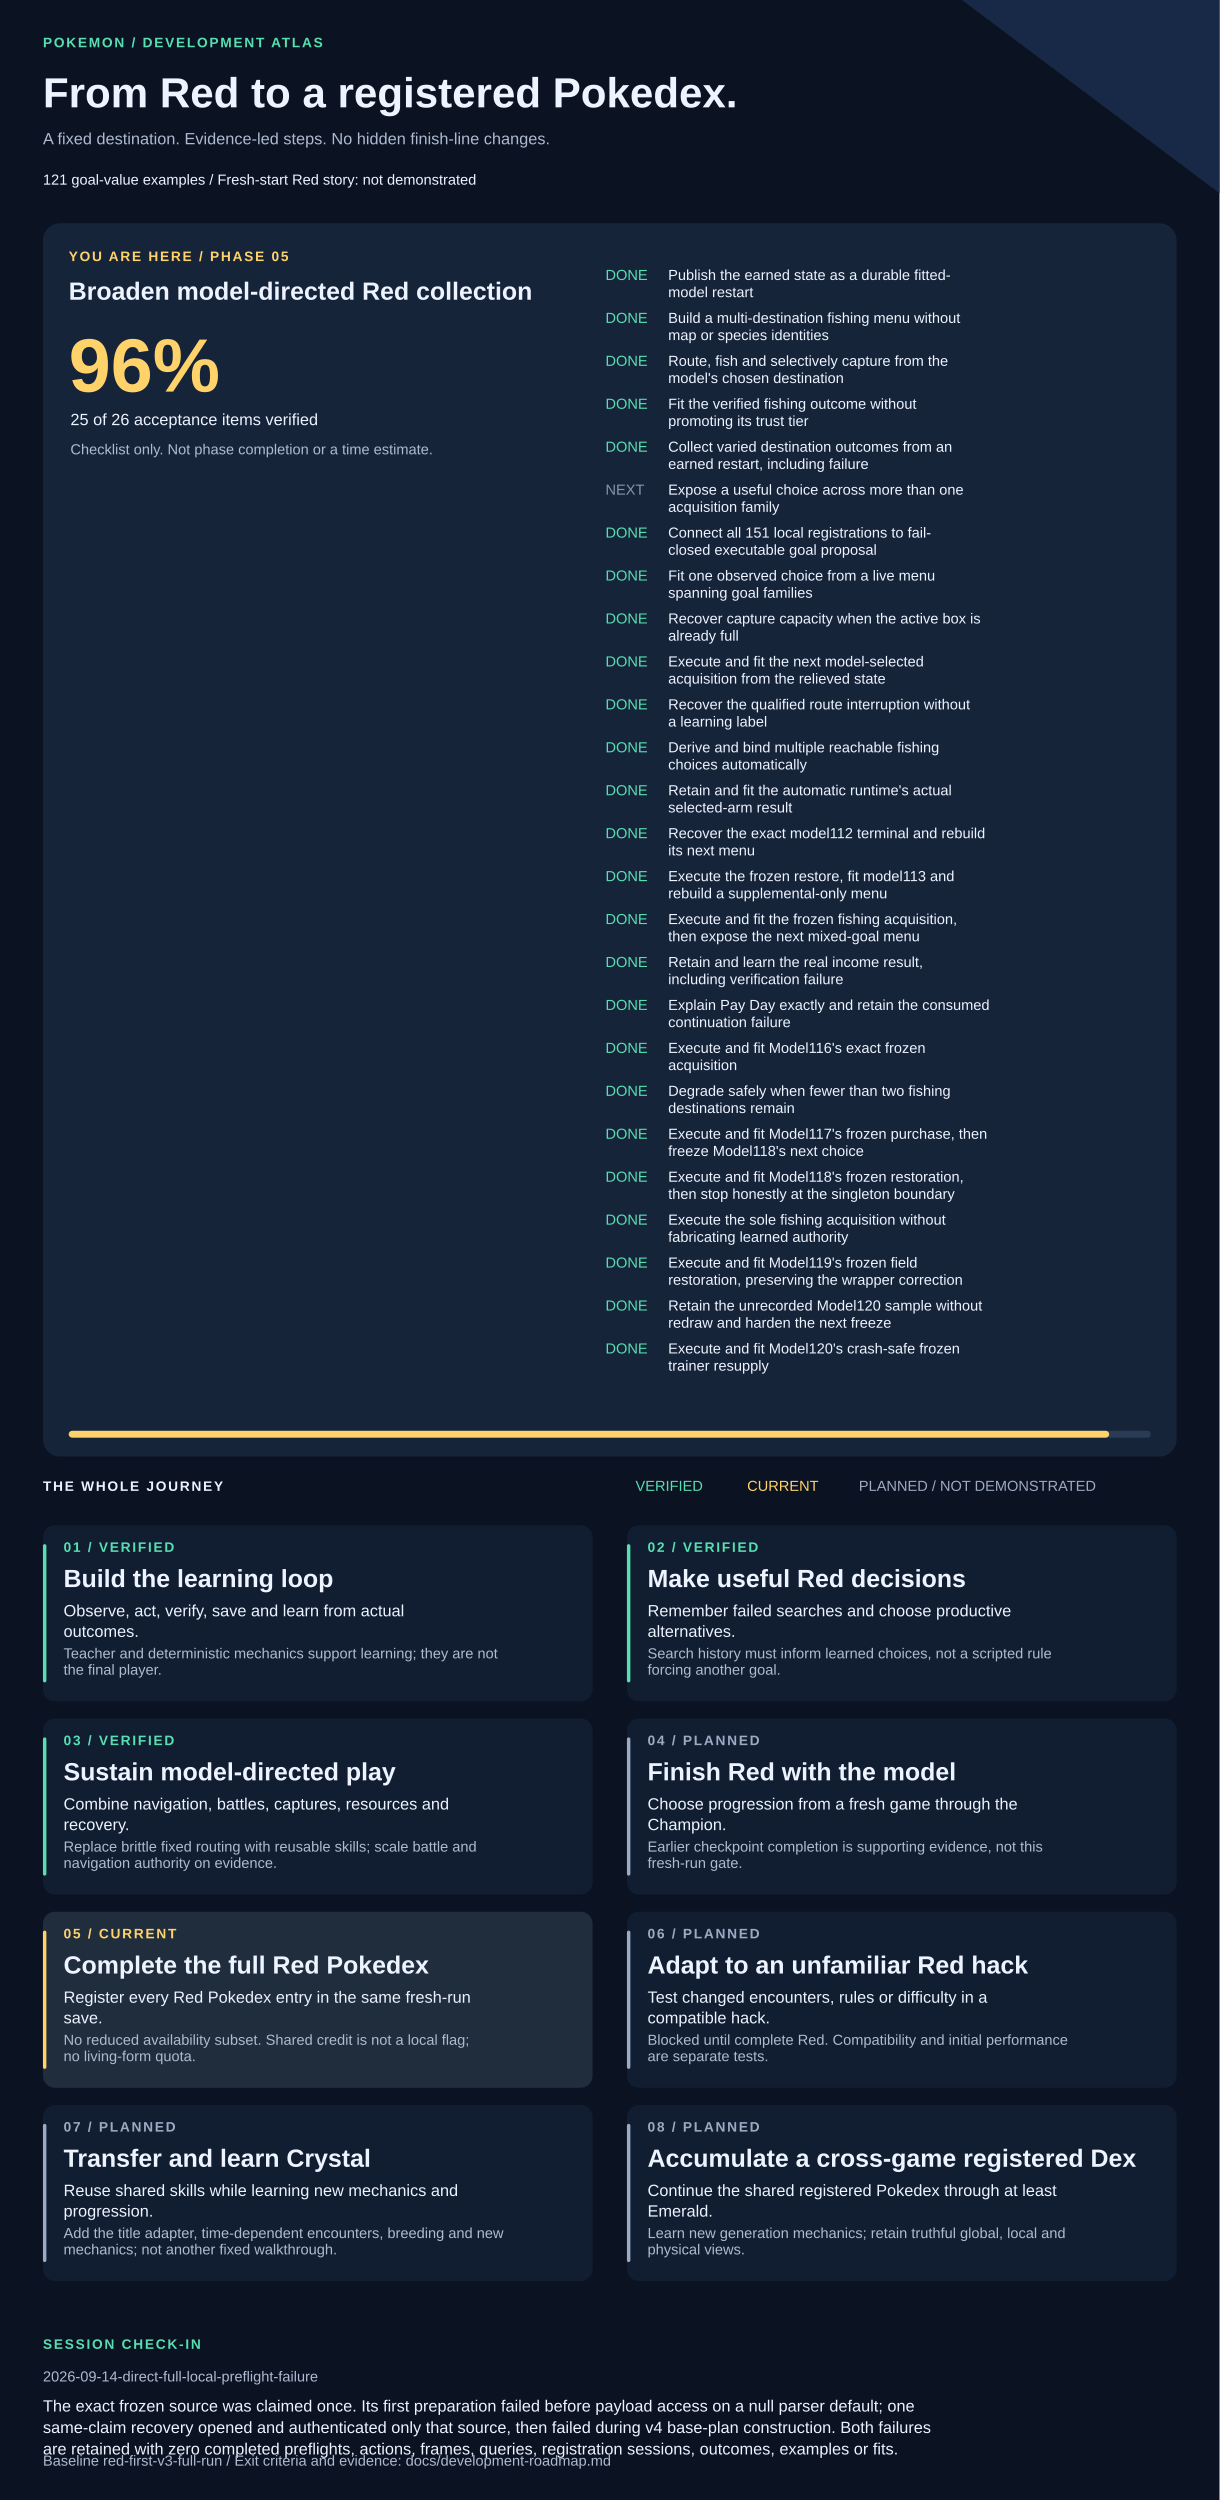
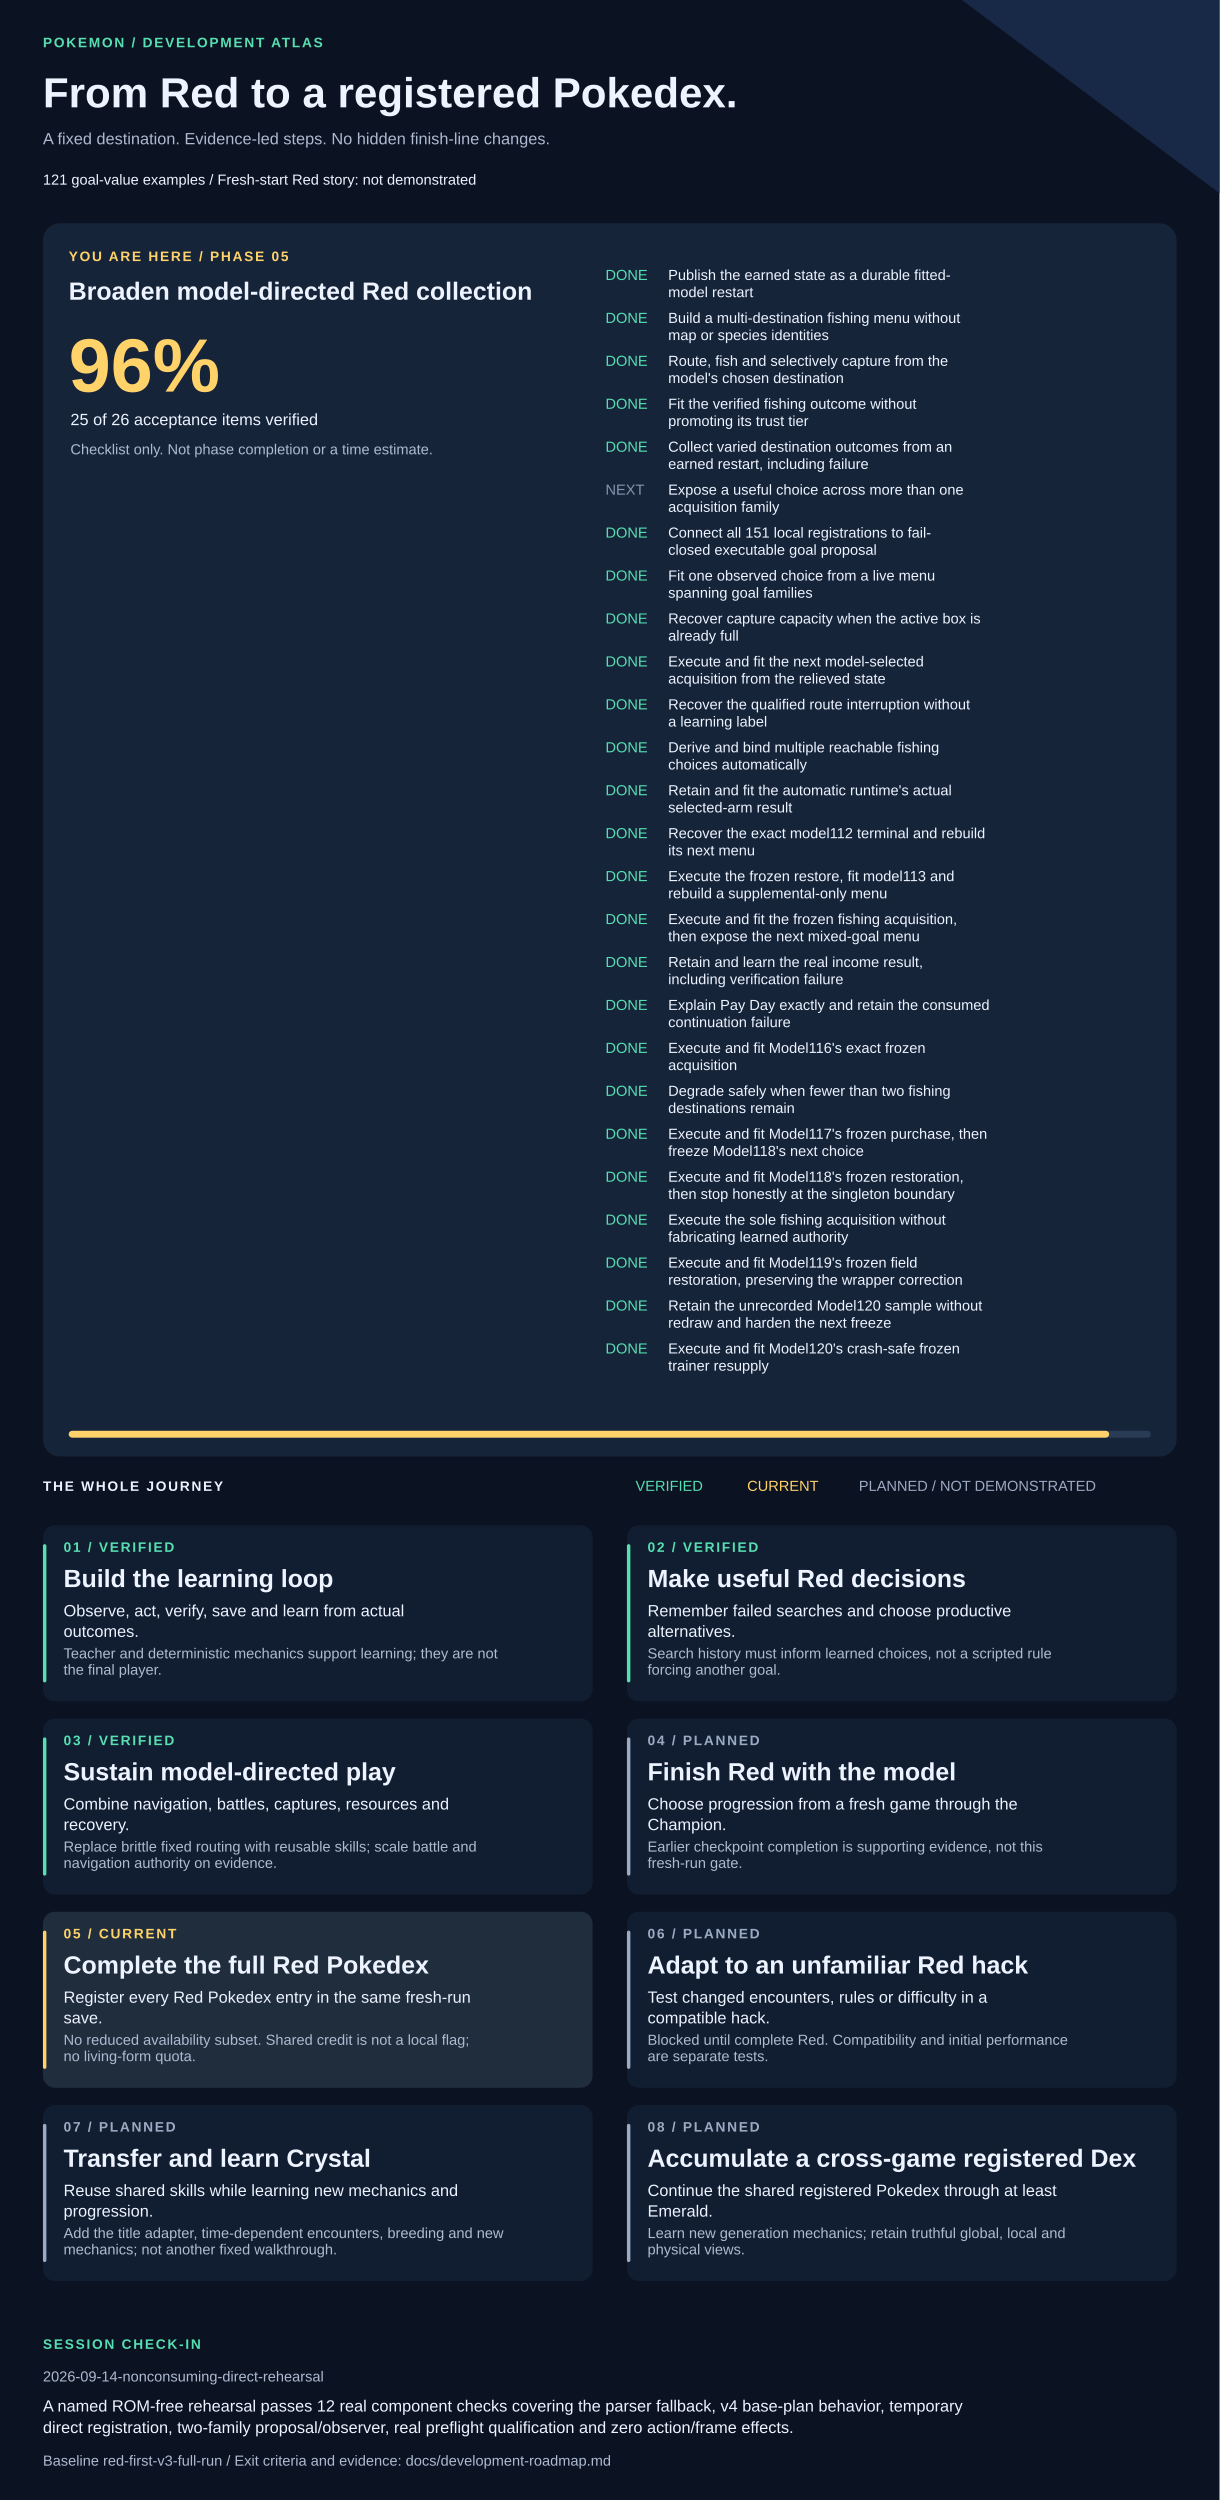
<svg xmlns="http://www.w3.org/2000/svg" width="1420" height="2911" viewBox="0 0 1420 2911" role="img" aria-labelledby="title description">
  <style>text{font-family:Arial,Helvetica,sans-serif;fill:#edf3ff}.muted{fill:#adbad1}.eyebrow{font-size:16px;letter-spacing:2px;font-weight:bold}.heading{font-size:29px;font-weight:bold}.body{font-size:19px}.small{font-size:17px}</style>
  <rect width="1420" height="2911" fill="#0b1221" />
  <path d="M1120 0H1420V225Z" fill="#172947" />
  <text x="50" y="55" class="eyebrow" style="fill:#57dfb1">POKEMON / DEVELOPMENT ATLAS</text>
  <text x="50" y="125" style="font-size:49px;font-weight:bold">From Red to a registered Pokedex.</text>
  <text x="50" y="168" class="body muted">A fixed destination. Evidence-led steps. No hidden finish-line changes.</text>
  <text x="50" y="215" class="small">121 goal-value examples  /  Fresh-start Red story: not demonstrated</text>
  <rect x="50" y="260" width="1320" height="1436" rx="20" fill="#16243a" />
  <text x="80" y="304" class="eyebrow" style="fill:#ffd36a">YOU ARE HERE / PHASE 05</text>
  <text x="80" y="349" class="heading">Broaden model-directed Red collection</text>
  <text x="80" y="456" style="font-size:88px;font-weight:bold;fill:#ffd36a">96%</text>
  <text x="82" y="495" class="body">25 of 26 acceptance items verified</text>
  <text x="82" y="529" class="small muted">Checklist only. Not phase completion or a time estimate.</text>
  <text x="705" y="326" class="small" style="fill:#57dfb1">DONE</text>
  <text x="778" y="326" class="small">Publish the earned state as a durable fitted-</text>
  <text x="778" y="346" class="small">model restart</text>
  <text x="705" y="376" class="small" style="fill:#57dfb1">DONE</text>
  <text x="778" y="376" class="small">Build a multi-destination fishing menu without</text>
  <text x="778" y="396" class="small">map or species identities</text>
  <text x="705" y="426" class="small" style="fill:#57dfb1">DONE</text>
  <text x="778" y="426" class="small">Route, fish and selectively capture from the</text>
  <text x="778" y="446" class="small">model's chosen destination</text>
  <text x="705" y="476" class="small" style="fill:#57dfb1">DONE</text>
  <text x="778" y="476" class="small">Fit the verified fishing outcome without</text>
  <text x="778" y="496" class="small">promoting its trust tier</text>
  <text x="705" y="526" class="small" style="fill:#57dfb1">DONE</text>
  <text x="778" y="526" class="small">Collect varied destination outcomes from an</text>
  <text x="778" y="546" class="small">earned restart, including failure</text>
  <text x="705" y="576" class="small" style="fill:#8594ad">NEXT</text>
  <text x="778" y="576" class="small">Expose a useful choice across more than one</text>
  <text x="778" y="596" class="small">acquisition family</text>
  <text x="705" y="626" class="small" style="fill:#57dfb1">DONE</text>
  <text x="778" y="626" class="small">Connect all 151 local registrations to fail-</text>
  <text x="778" y="646" class="small">closed executable goal proposal</text>
  <text x="705" y="676" class="small" style="fill:#57dfb1">DONE</text>
  <text x="778" y="676" class="small">Fit one observed choice from a live menu</text>
  <text x="778" y="696" class="small">spanning goal families</text>
  <text x="705" y="726" class="small" style="fill:#57dfb1">DONE</text>
  <text x="778" y="726" class="small">Recover capture capacity when the active box is</text>
  <text x="778" y="746" class="small">already full</text>
  <text x="705" y="776" class="small" style="fill:#57dfb1">DONE</text>
  <text x="778" y="776" class="small">Execute and fit the next model-selected</text>
  <text x="778" y="796" class="small">acquisition from the relieved state</text>
  <text x="705" y="826" class="small" style="fill:#57dfb1">DONE</text>
  <text x="778" y="826" class="small">Recover the qualified route interruption without</text>
  <text x="778" y="846" class="small">a learning label</text>
  <text x="705" y="876" class="small" style="fill:#57dfb1">DONE</text>
  <text x="778" y="876" class="small">Derive and bind multiple reachable fishing</text>
  <text x="778" y="896" class="small">choices automatically</text>
  <text x="705" y="926" class="small" style="fill:#57dfb1">DONE</text>
  <text x="778" y="926" class="small">Retain and fit the automatic runtime's actual</text>
  <text x="778" y="946" class="small">selected-arm result</text>
  <text x="705" y="976" class="small" style="fill:#57dfb1">DONE</text>
  <text x="778" y="976" class="small">Recover the exact model112 terminal and rebuild</text>
  <text x="778" y="996" class="small">its next menu</text>
  <text x="705" y="1026" class="small" style="fill:#57dfb1">DONE</text>
  <text x="778" y="1026" class="small">Execute the frozen restore, fit model113 and</text>
  <text x="778" y="1046" class="small">rebuild a supplemental-only menu</text>
  <text x="705" y="1076" class="small" style="fill:#57dfb1">DONE</text>
  <text x="778" y="1076" class="small">Execute and fit the frozen fishing acquisition,</text>
  <text x="778" y="1096" class="small">then expose the next mixed-goal menu</text>
  <text x="705" y="1126" class="small" style="fill:#57dfb1">DONE</text>
  <text x="778" y="1126" class="small">Retain and learn the real income result,</text>
  <text x="778" y="1146" class="small">including verification failure</text>
  <text x="705" y="1176" class="small" style="fill:#57dfb1">DONE</text>
  <text x="778" y="1176" class="small">Explain Pay Day exactly and retain the consumed</text>
  <text x="778" y="1196" class="small">continuation failure</text>
  <text x="705" y="1226" class="small" style="fill:#57dfb1">DONE</text>
  <text x="778" y="1226" class="small">Execute and fit Model116's exact frozen</text>
  <text x="778" y="1246" class="small">acquisition</text>
  <text x="705" y="1276" class="small" style="fill:#57dfb1">DONE</text>
  <text x="778" y="1276" class="small">Degrade safely when fewer than two fishing</text>
  <text x="778" y="1296" class="small">destinations remain</text>
  <text x="705" y="1326" class="small" style="fill:#57dfb1">DONE</text>
  <text x="778" y="1326" class="small">Execute and fit Model117's frozen purchase, then</text>
  <text x="778" y="1346" class="small">freeze Model118's next choice</text>
  <text x="705" y="1376" class="small" style="fill:#57dfb1">DONE</text>
  <text x="778" y="1376" class="small">Execute and fit Model118's frozen restoration,</text>
  <text x="778" y="1396" class="small">then stop honestly at the singleton boundary</text>
  <text x="705" y="1426" class="small" style="fill:#57dfb1">DONE</text>
  <text x="778" y="1426" class="small">Execute the sole fishing acquisition without</text>
  <text x="778" y="1446" class="small">fabricating learned authority</text>
  <text x="705" y="1476" class="small" style="fill:#57dfb1">DONE</text>
  <text x="778" y="1476" class="small">Execute and fit Model119's frozen field</text>
  <text x="778" y="1496" class="small">restoration, preserving the wrapper correction</text>
  <text x="705" y="1526" class="small" style="fill:#57dfb1">DONE</text>
  <text x="778" y="1526" class="small">Retain the unrecorded Model120 sample without</text>
  <text x="778" y="1546" class="small">redraw and harden the next freeze</text>
  <text x="705" y="1576" class="small" style="fill:#57dfb1">DONE</text>
  <text x="778" y="1576" class="small">Execute and fit Model120's crash-safe frozen</text>
  <text x="778" y="1596" class="small">trainer resupply</text>
  <rect x="80" y="1666" width="1260" height="8" rx="4" fill="#293b55" />
  <rect x="80" y="1666" width="1211.54" height="8" rx="4" fill="#ffd36a" />
  <text x="50" y="1736" class="eyebrow">THE WHOLE JOURNEY</text>
  <text x="740" y="1736" class="small" style="fill:#57dfb1">VERIFIED</text>
  <text x="870" y="1736" class="small" style="fill:#ffd36a">CURRENT</text>
  <text x="1000" y="1736" class="small" style="fill:#9daac4">PLANNED / NOT DEMONSTRATED</text>
  <rect x="50" y="1776" width="640" height="205" rx="14" fill="#111e31" />
  <rect x="50" y="1798" width="4" height="161" rx="2" fill="#57dfb1" />
  <text x="74" y="1807" class="eyebrow" style="fill:#57dfb1">01 / VERIFIED</text>
  <text x="74" y="1848" class="heading">Build the learning loop</text>
  <text x="74" y="1882" class="body">Observe, act, verify, save and learn from actual</text>
  <text x="74" y="1906" class="body">outcomes.</text>
  <text x="74" y="1931" class="small muted">Teacher and deterministic mechanics support learning; they are not</text>
  <text x="74" y="1950" class="small muted">the final player.</text>
  <rect x="730" y="1776" width="640" height="205" rx="14" fill="#111e31" />
  <rect x="730" y="1798" width="4" height="161" rx="2" fill="#57dfb1" />
  <text x="754" y="1807" class="eyebrow" style="fill:#57dfb1">02 / VERIFIED</text>
  <text x="754" y="1848" class="heading">Make useful Red decisions</text>
  <text x="754" y="1882" class="body">Remember failed searches and choose productive</text>
  <text x="754" y="1906" class="body">alternatives.</text>
  <text x="754" y="1931" class="small muted">Search history must inform learned choices, not a scripted rule</text>
  <text x="754" y="1950" class="small muted">forcing another goal.</text>
  <rect x="50" y="2001" width="640" height="205" rx="14" fill="#111e31" />
  <rect x="50" y="2023" width="4" height="161" rx="2" fill="#57dfb1" />
  <text x="74" y="2032" class="eyebrow" style="fill:#57dfb1">03 / VERIFIED</text>
  <text x="74" y="2073" class="heading">Sustain model-directed play</text>
  <text x="74" y="2107" class="body">Combine navigation, battles, captures, resources and</text>
  <text x="74" y="2131" class="body">recovery.</text>
  <text x="74" y="2156" class="small muted">Replace brittle fixed routing with reusable skills; scale battle and</text>
  <text x="74" y="2175" class="small muted">navigation authority on evidence.</text>
  <rect x="730" y="2001" width="640" height="205" rx="14" fill="#111e31" />
  <rect x="730" y="2023" width="4" height="161" rx="2" fill="#9daac4" />
  <text x="754" y="2032" class="eyebrow" style="fill:#9daac4">04 / PLANNED</text>
  <text x="754" y="2073" class="heading">Finish Red with the model</text>
  <text x="754" y="2107" class="body">Choose progression from a fresh game through the</text>
  <text x="754" y="2131" class="body">Champion.</text>
  <text x="754" y="2156" class="small muted">Earlier checkpoint completion is supporting evidence, not this</text>
  <text x="754" y="2175" class="small muted">fresh-run gate.</text>
  <rect x="50" y="2226" width="640" height="205" rx="14" fill="#202d3d" />
  <rect x="50" y="2248" width="4" height="161" rx="2" fill="#ffd36a" />
  <text x="74" y="2257" class="eyebrow" style="fill:#ffd36a">05 / CURRENT</text>
  <text x="74" y="2298" class="heading">Complete the full Red Pokedex</text>
  <text x="74" y="2332" class="body">Register every Red Pokedex entry in the same fresh-run</text>
  <text x="74" y="2356" class="body">save.</text>
  <text x="74" y="2381" class="small muted">No reduced availability subset. Shared credit is not a local flag;</text>
  <text x="74" y="2400" class="small muted">no living-form quota.</text>
  <rect x="730" y="2226" width="640" height="205" rx="14" fill="#111e31" />
  <rect x="730" y="2248" width="4" height="161" rx="2" fill="#9daac4" />
  <text x="754" y="2257" class="eyebrow" style="fill:#9daac4">06 / PLANNED</text>
  <text x="754" y="2298" class="heading">Adapt to an unfamiliar Red hack</text>
  <text x="754" y="2332" class="body">Test changed encounters, rules or difficulty in a</text>
  <text x="754" y="2356" class="body">compatible hack.</text>
  <text x="754" y="2381" class="small muted">Blocked until complete Red. Compatibility and initial performance</text>
  <text x="754" y="2400" class="small muted">are separate tests.</text>
  <rect x="50" y="2451" width="640" height="205" rx="14" fill="#111e31" />
  <rect x="50" y="2473" width="4" height="161" rx="2" fill="#9daac4" />
  <text x="74" y="2482" class="eyebrow" style="fill:#9daac4">07 / PLANNED</text>
  <text x="74" y="2523" class="heading">Transfer and learn Crystal</text>
  <text x="74" y="2557" class="body">Reuse shared skills while learning new mechanics and</text>
  <text x="74" y="2581" class="body">progression.</text>
  <text x="74" y="2606" class="small muted">Add the title adapter, time-dependent encounters, breeding and new</text>
  <text x="74" y="2625" class="small muted">mechanics; not another fixed walkthrough.</text>
  <rect x="730" y="2451" width="640" height="205" rx="14" fill="#111e31" />
  <rect x="730" y="2473" width="4" height="161" rx="2" fill="#9daac4" />
  <text x="754" y="2482" class="eyebrow" style="fill:#9daac4">08 / PLANNED</text>
  <text x="754" y="2523" class="heading">Accumulate a cross-game registered Dex</text>
  <text x="754" y="2557" class="body">Continue the shared registered Pokedex through at least</text>
  <text x="754" y="2581" class="body">Emerald.</text>
  <text x="754" y="2606" class="small muted">Learn new generation mechanics; retain truthful global, local and</text>
  <text x="754" y="2625" class="small muted">physical views.</text>
  <text x="50" y="2735" class="eyebrow" style="fill:#57dfb1">SESSION CHECK-IN</text>
-   <text x="50" y="2773" class="small muted">2026-09-14-direct-full-local-preflight-failure</text>
-   <text x="50" y="2808" class="body">The exact frozen source was claimed once. Its first preparation failed before payload access on a null parser default; one</text>
-   <text x="50" y="2833" class="body">same-claim recovery opened and authenticated only that source, then failed during v4 base-plan construction. Both failures</text>
-   <text x="50" y="2858" class="body">are retained with zero completed preflights, actions, frames, queries, registration sessions, outcomes, examples or fits.</text>
+   <text x="50" y="2773" class="small muted">2026-09-14-nonconsuming-direct-rehearsal</text>
+   <text x="50" y="2808" class="body">A named ROM-free rehearsal passes 12 real component checks covering the parser fallback, v4 base-plan behavior, temporary</text>
+   <text x="50" y="2833" class="body">direct registration, two-family proposal/observer, real preflight qualification and zero action/frame effects.</text>
  <text x="50" y="2871" class="small muted">Baseline red-first-v3-full-run / Exit criteria and evidence: docs/development-roadmap.md</text>
</svg>
